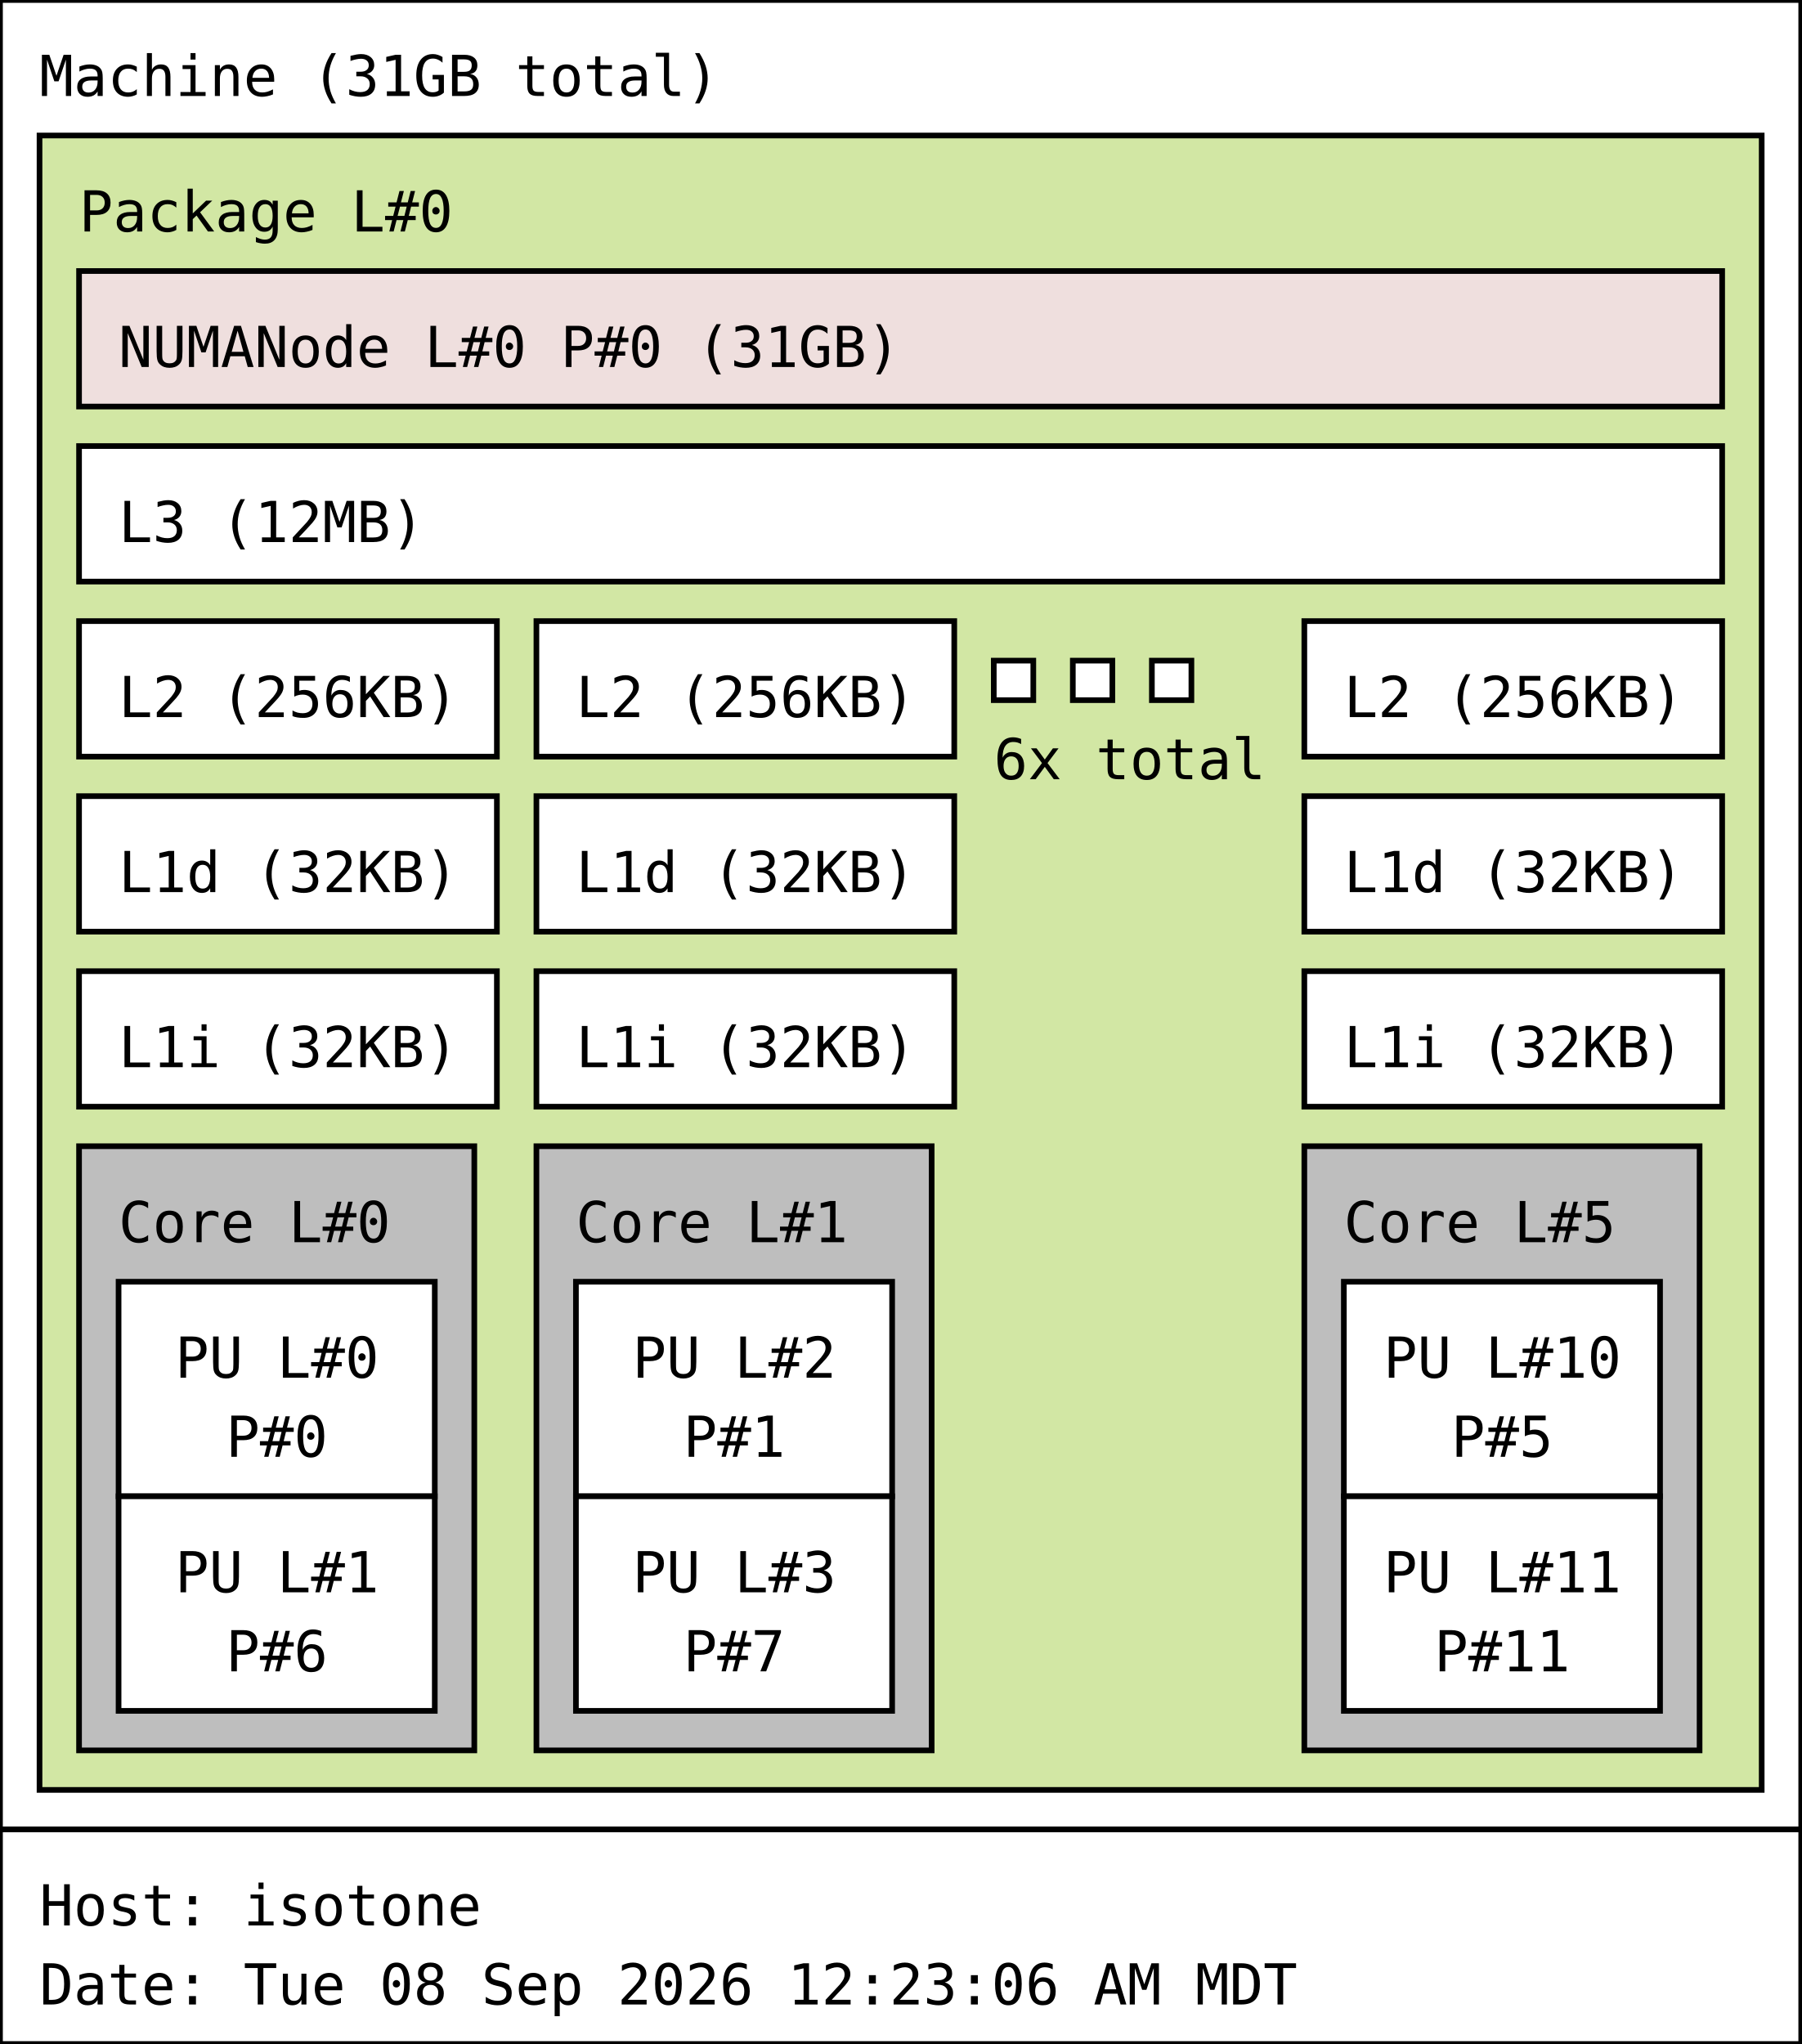
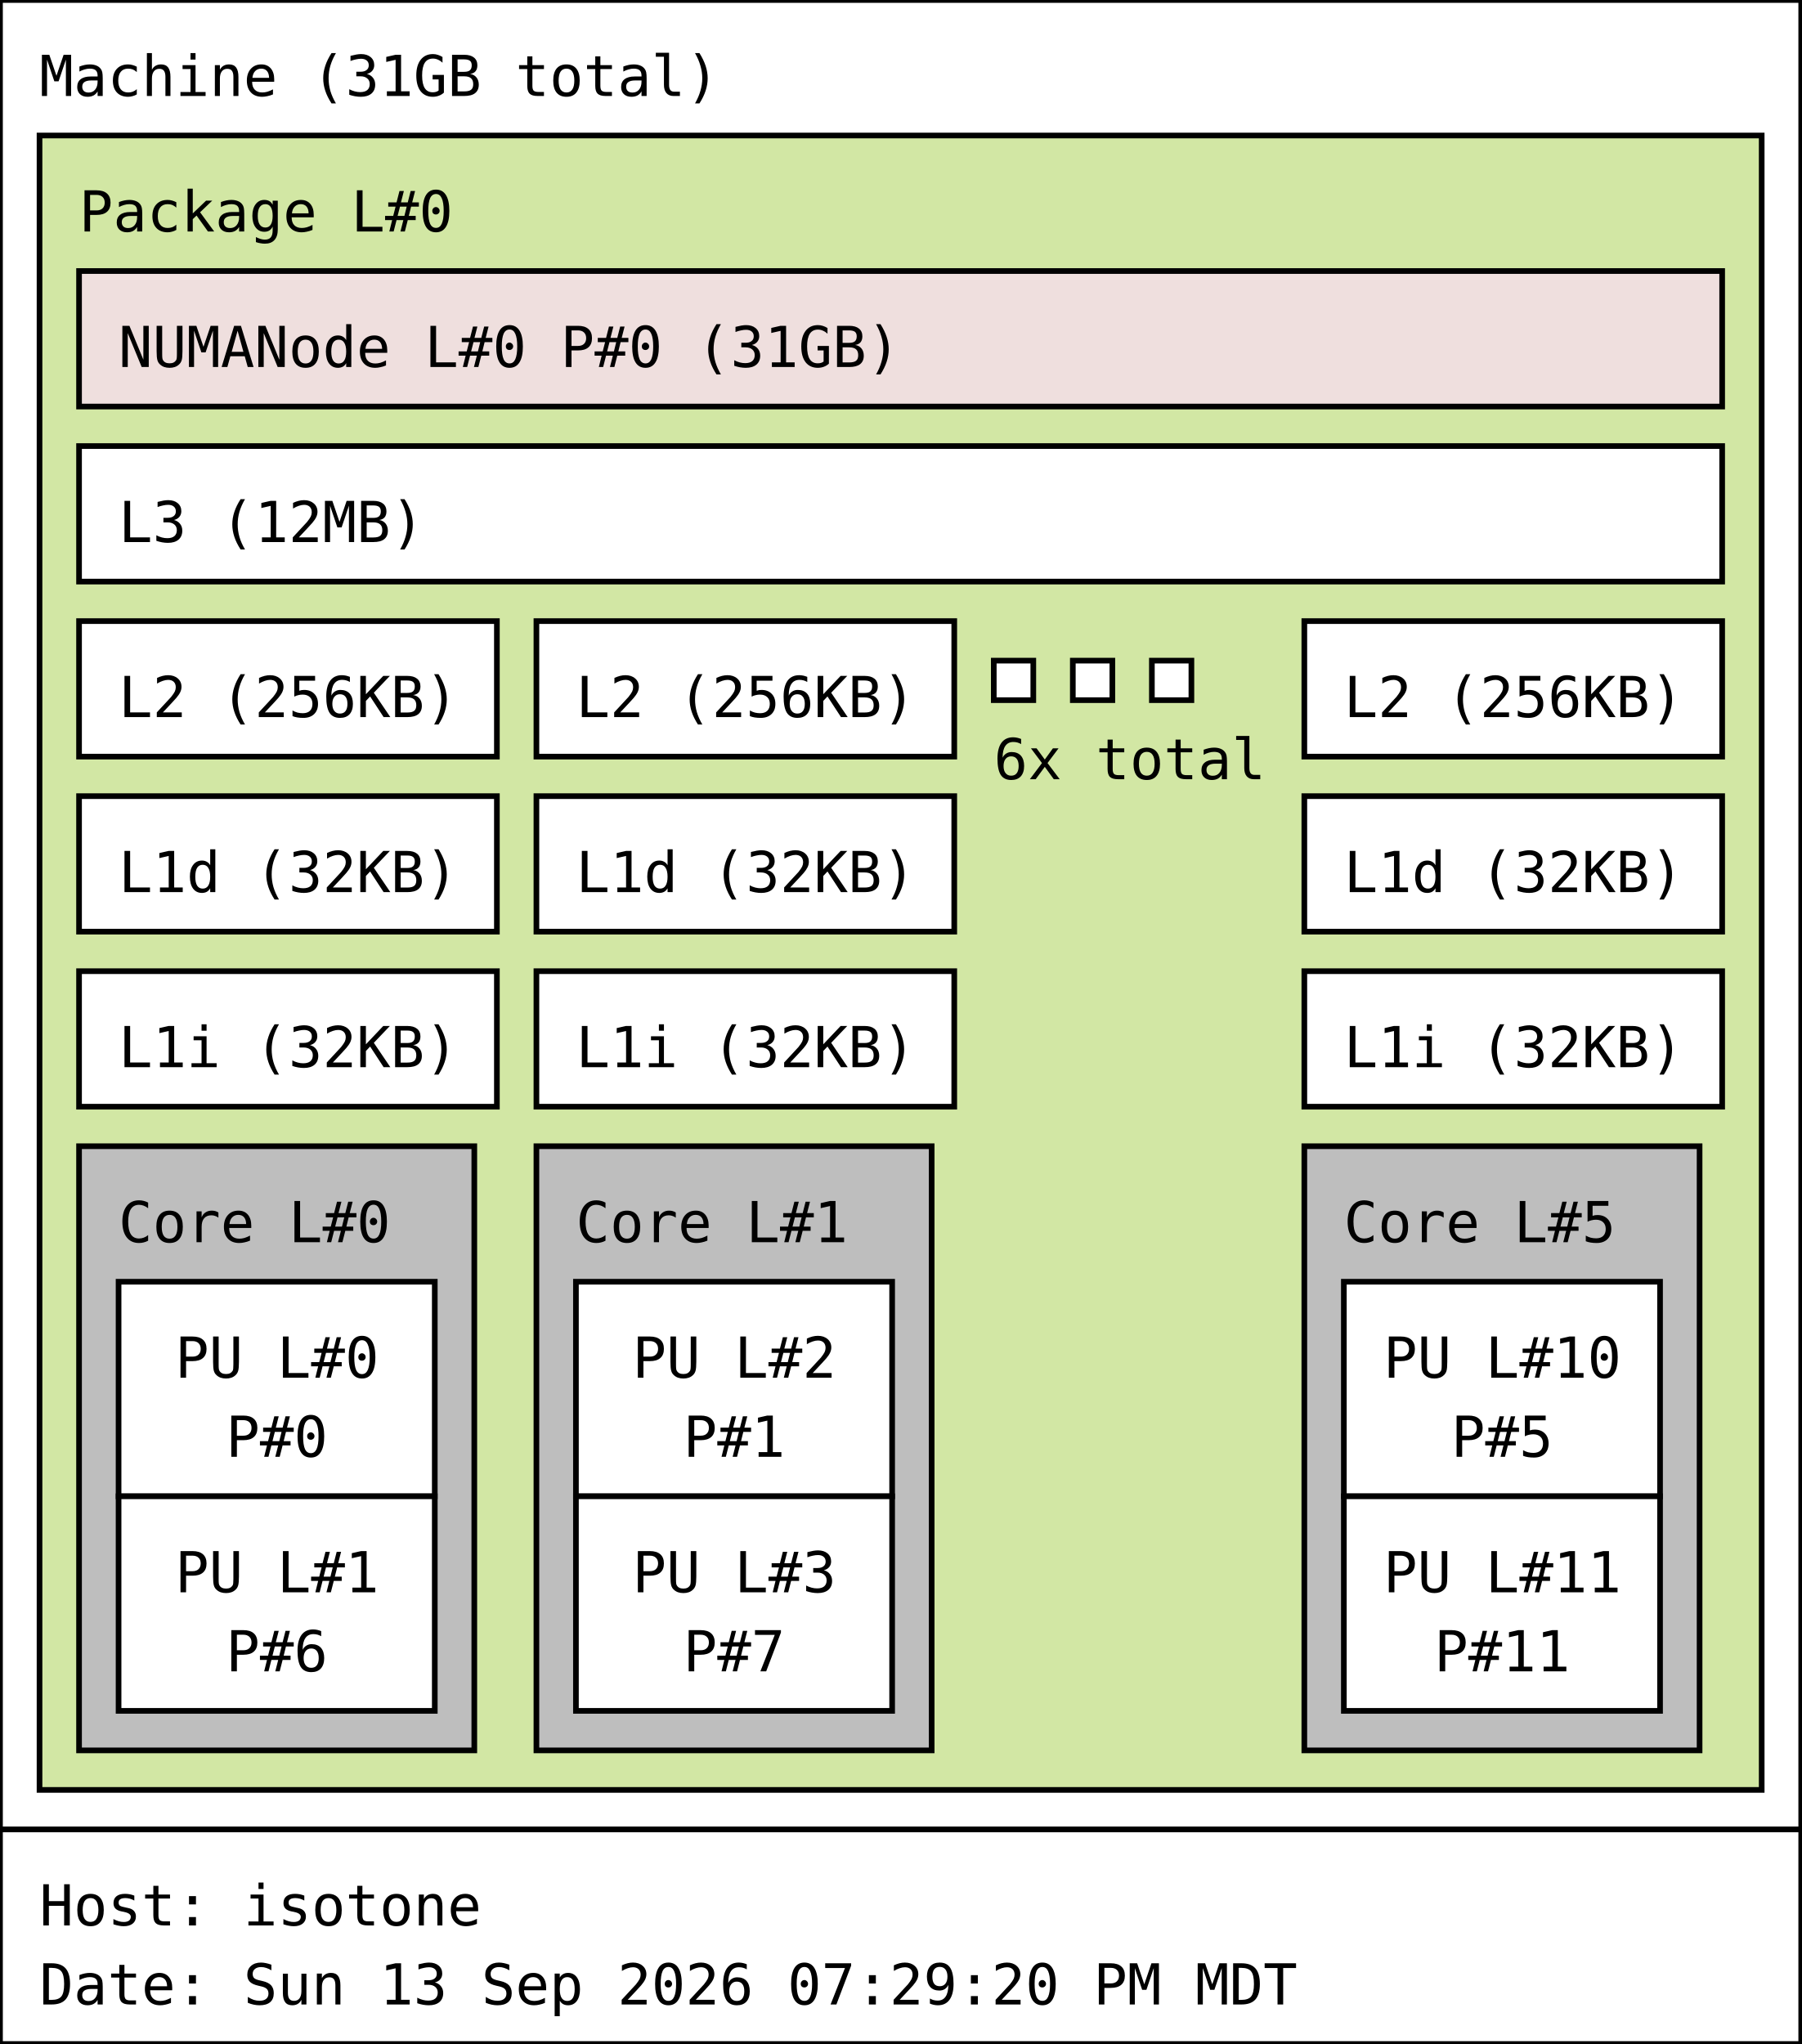
<svg xmlns="http://www.w3.org/2000/svg" width="319px" height="362px" viewBox="0 0 319px 362px" version="1.1">
  <rect id="Machine_0_rect" class="Machine" x="0" y="0" width="319" height="324" fill="rgb(255,255,255)" stroke="rgb(0,0,0)" stroke-width="1" />
  <text id="Machine_0_text" class="Machine" font-family="Monospace" x="7" y="17" fill="rgb(0,0,0)" font-size="10px">Machine (31GB total)</text>
  <rect id="Package_0_rect" class="Package" x="7" y="24" width="305" height="293" fill="rgb(210,231,164)" stroke="rgb(0,0,0)" stroke-width="1" />
  <text id="Package_0_text" class="Package" font-family="Monospace" x="14" y="41" fill="rgb(0,0,0)" font-size="10px">Package L#0</text>
  <rect id="L3_0_rect" class="L3" x="14" y="79" width="291" height="24" fill="rgb(255,255,255)" stroke="rgb(0,0,0)" stroke-width="1" />
  <text id="L3_0_text" class="L3" font-family="Monospace" x="21" y="96" fill="rgb(0,0,0)" font-size="10px">L3 (12MB)</text>
  <rect id="L2_0_rect" class="L2" x="14" y="110" width="74" height="24" fill="rgb(255,255,255)" stroke="rgb(0,0,0)" stroke-width="1" />
  <text id="L2_0_text" class="L2" font-family="Monospace" x="21" y="127" fill="rgb(0,0,0)" font-size="10px">L2 (256KB)</text>
  <rect id="L1d_0_rect" class="L1d" x="14" y="141" width="74" height="24" fill="rgb(255,255,255)" stroke="rgb(0,0,0)" stroke-width="1" />
  <text id="L1d_0_text" class="L1d" font-family="Monospace" x="21" y="158" fill="rgb(0,0,0)" font-size="10px">L1d (32KB)</text>
  <rect id="L1i_0_rect" class="L1i" x="14" y="172" width="74" height="24" fill="rgb(255,255,255)" stroke="rgb(0,0,0)" stroke-width="1" />
  <text id="L1i_0_text" class="L1i" font-family="Monospace" x="21" y="189" fill="rgb(0,0,0)" font-size="10px">L1i (32KB)</text>
  <rect id="Core_0_rect" class="Core" x="14" y="203" width="70" height="107" fill="rgb(190,190,190)" stroke="rgb(0,0,0)" stroke-width="1" />
  <text id="Core_0_text" class="Core" font-family="Monospace" x="21" y="220" fill="rgb(0,0,0)" font-size="10px">Core L#0</text>
  <rect id="PU_0_rect" class="PU" x="21" y="227" width="56" height="38" fill="rgb(255,255,255)" stroke="rgb(0,0,0)" stroke-width="1" />
  <text id="PU_0_text" class="PU" font-family="Monospace" x="31" y="244" fill="rgb(0,0,0)" font-size="10px">PU L#0</text>
  <text id="PU_0_text_1" class="PU" font-family="Monospace" x="40" y="258" fill="rgb(0,0,0)" font-size="10px">P#0</text>
  <rect id="PU_1_rect" class="PU" x="21" y="265" width="56" height="38" fill="rgb(255,255,255)" stroke="rgb(0,0,0)" stroke-width="1" />
  <text id="PU_1_text" class="PU" font-family="Monospace" x="31" y="282" fill="rgb(0,0,0)" font-size="10px">PU L#1</text>
  <text id="PU_1_text_1" class="PU" font-family="Monospace" x="40" y="296" fill="rgb(0,0,0)" font-size="10px">P#6</text>
  <rect id="L2_1_rect" class="L2" x="95" y="110" width="74" height="24" fill="rgb(255,255,255)" stroke="rgb(0,0,0)" stroke-width="1" />
  <text id="L2_1_text" class="L2" font-family="Monospace" x="102" y="127" fill="rgb(0,0,0)" font-size="10px">L2 (256KB)</text>
  <rect id="L1d_1_rect" class="L1d" x="95" y="141" width="74" height="24" fill="rgb(255,255,255)" stroke="rgb(0,0,0)" stroke-width="1" />
  <text id="L1d_1_text" class="L1d" font-family="Monospace" x="102" y="158" fill="rgb(0,0,0)" font-size="10px">L1d (32KB)</text>
  <rect id="L1i_1_rect" class="L1i" x="95" y="172" width="74" height="24" fill="rgb(255,255,255)" stroke="rgb(0,0,0)" stroke-width="1" />
  <text id="L1i_1_text" class="L1i" font-family="Monospace" x="102" y="189" fill="rgb(0,0,0)" font-size="10px">L1i (32KB)</text>
  <rect id="Core_1_rect" class="Core" x="95" y="203" width="70" height="107" fill="rgb(190,190,190)" stroke="rgb(0,0,0)" stroke-width="1" />
  <text id="Core_1_text" class="Core" font-family="Monospace" x="102" y="220" fill="rgb(0,0,0)" font-size="10px">Core L#1</text>
  <rect id="PU_2_rect" class="PU" x="102" y="227" width="56" height="38" fill="rgb(255,255,255)" stroke="rgb(0,0,0)" stroke-width="1" />
  <text id="PU_2_text" class="PU" font-family="Monospace" x="112" y="244" fill="rgb(0,0,0)" font-size="10px">PU L#2</text>
  <text id="PU_2_text_1" class="PU" font-family="Monospace" x="121" y="258" fill="rgb(0,0,0)" font-size="10px">P#1</text>
  <rect id="PU_3_rect" class="PU" x="102" y="265" width="56" height="38" fill="rgb(255,255,255)" stroke="rgb(0,0,0)" stroke-width="1" />
  <text id="PU_3_text" class="PU" font-family="Monospace" x="112" y="282" fill="rgb(0,0,0)" font-size="10px">PU L#3</text>
  <text id="PU_3_text_1" class="PU" font-family="Monospace" x="121" y="296" fill="rgb(0,0,0)" font-size="10px">P#7</text>
  <rect id="L2_2_rect" class="L2" x="176" y="117" width="7" height="7" fill="rgb(255,255,255)" stroke="rgb(0,0,0)" stroke-width="1" />
  <rect id="L2_2_rect" class="L2" x="190" y="117" width="7" height="7" fill="rgb(255,255,255)" stroke="rgb(0,0,0)" stroke-width="1" />
  <rect id="L2_2_rect" class="L2" x="204" y="117" width="7" height="7" fill="rgb(255,255,255)" stroke="rgb(0,0,0)" stroke-width="1" />
  <text id="L2_2_text" class="L2" font-family="Monospace" x="176" y="138" fill="rgb(0,0,0)" font-size="10px">6x total</text>
  <rect id="L2_5_rect" class="L2" x="231" y="110" width="74" height="24" fill="rgb(255,255,255)" stroke="rgb(0,0,0)" stroke-width="1" />
  <text id="L2_5_text" class="L2" font-family="Monospace" x="238" y="127" fill="rgb(0,0,0)" font-size="10px">L2 (256KB)</text>
  <rect id="L1d_5_rect" class="L1d" x="231" y="141" width="74" height="24" fill="rgb(255,255,255)" stroke="rgb(0,0,0)" stroke-width="1" />
  <text id="L1d_5_text" class="L1d" font-family="Monospace" x="238" y="158" fill="rgb(0,0,0)" font-size="10px">L1d (32KB)</text>
  <rect id="L1i_5_rect" class="L1i" x="231" y="172" width="74" height="24" fill="rgb(255,255,255)" stroke="rgb(0,0,0)" stroke-width="1" />
  <text id="L1i_5_text" class="L1i" font-family="Monospace" x="238" y="189" fill="rgb(0,0,0)" font-size="10px">L1i (32KB)</text>
  <rect id="Core_5_rect" class="Core" x="231" y="203" width="70" height="107" fill="rgb(190,190,190)" stroke="rgb(0,0,0)" stroke-width="1" />
  <text id="Core_5_text" class="Core" font-family="Monospace" x="238" y="220" fill="rgb(0,0,0)" font-size="10px">Core L#5</text>
  <rect id="PU_10_rect" class="PU" x="238" y="227" width="56" height="38" fill="rgb(255,255,255)" stroke="rgb(0,0,0)" stroke-width="1" />
  <text id="PU_10_text" class="PU" font-family="Monospace" x="245" y="244" fill="rgb(0,0,0)" font-size="10px">PU L#10</text>
  <text id="PU_10_text_1" class="PU" font-family="Monospace" x="257" y="258" fill="rgb(0,0,0)" font-size="10px">P#5</text>
  <rect id="PU_11_rect" class="PU" x="238" y="265" width="56" height="38" fill="rgb(255,255,255)" stroke="rgb(0,0,0)" stroke-width="1" />
  <text id="PU_11_text" class="PU" font-family="Monospace" x="245" y="282" fill="rgb(0,0,0)" font-size="10px">PU L#11</text>
  <text id="PU_11_text_1" class="PU" font-family="Monospace" x="254" y="296" fill="rgb(0,0,0)" font-size="10px">P#11</text>
  <rect id="NUMANode_0_rect" class="NUMANode" x="14" y="48" width="291" height="24" fill="rgb(239,223,222)" stroke="rgb(0,0,0)" stroke-width="1" />
  <text id="NUMANode_0_text" class="NUMANode" font-family="Monospace" x="21" y="65" fill="rgb(0,0,0)" font-size="10px">NUMANode L#0 P#0 (31GB)</text>
  <rect id="anon_rect" x="0" y="324" width="319" height="38" fill="rgb(255,255,255)" stroke="rgb(0,0,0)" stroke-width="1" />
  <text id="anon_text" font-family="Monospace" x="7" y="341" fill="rgb(0,0,0)" font-size="10px">Host: isotone</text>
-   <text id="anon_text_1" font-family="Monospace" x="7" y="355" fill="rgb(0,0,0)" font-size="10px">Date: Tue 08 Sep 2026 12:23:06 AM MDT</text>
+   <text id="anon_text_1" font-family="Monospace" x="7" y="355" fill="rgb(0,0,0)" font-size="10px">Date: Sun 13 Sep 2026 07:29:20 PM MDT</text>
</svg>
